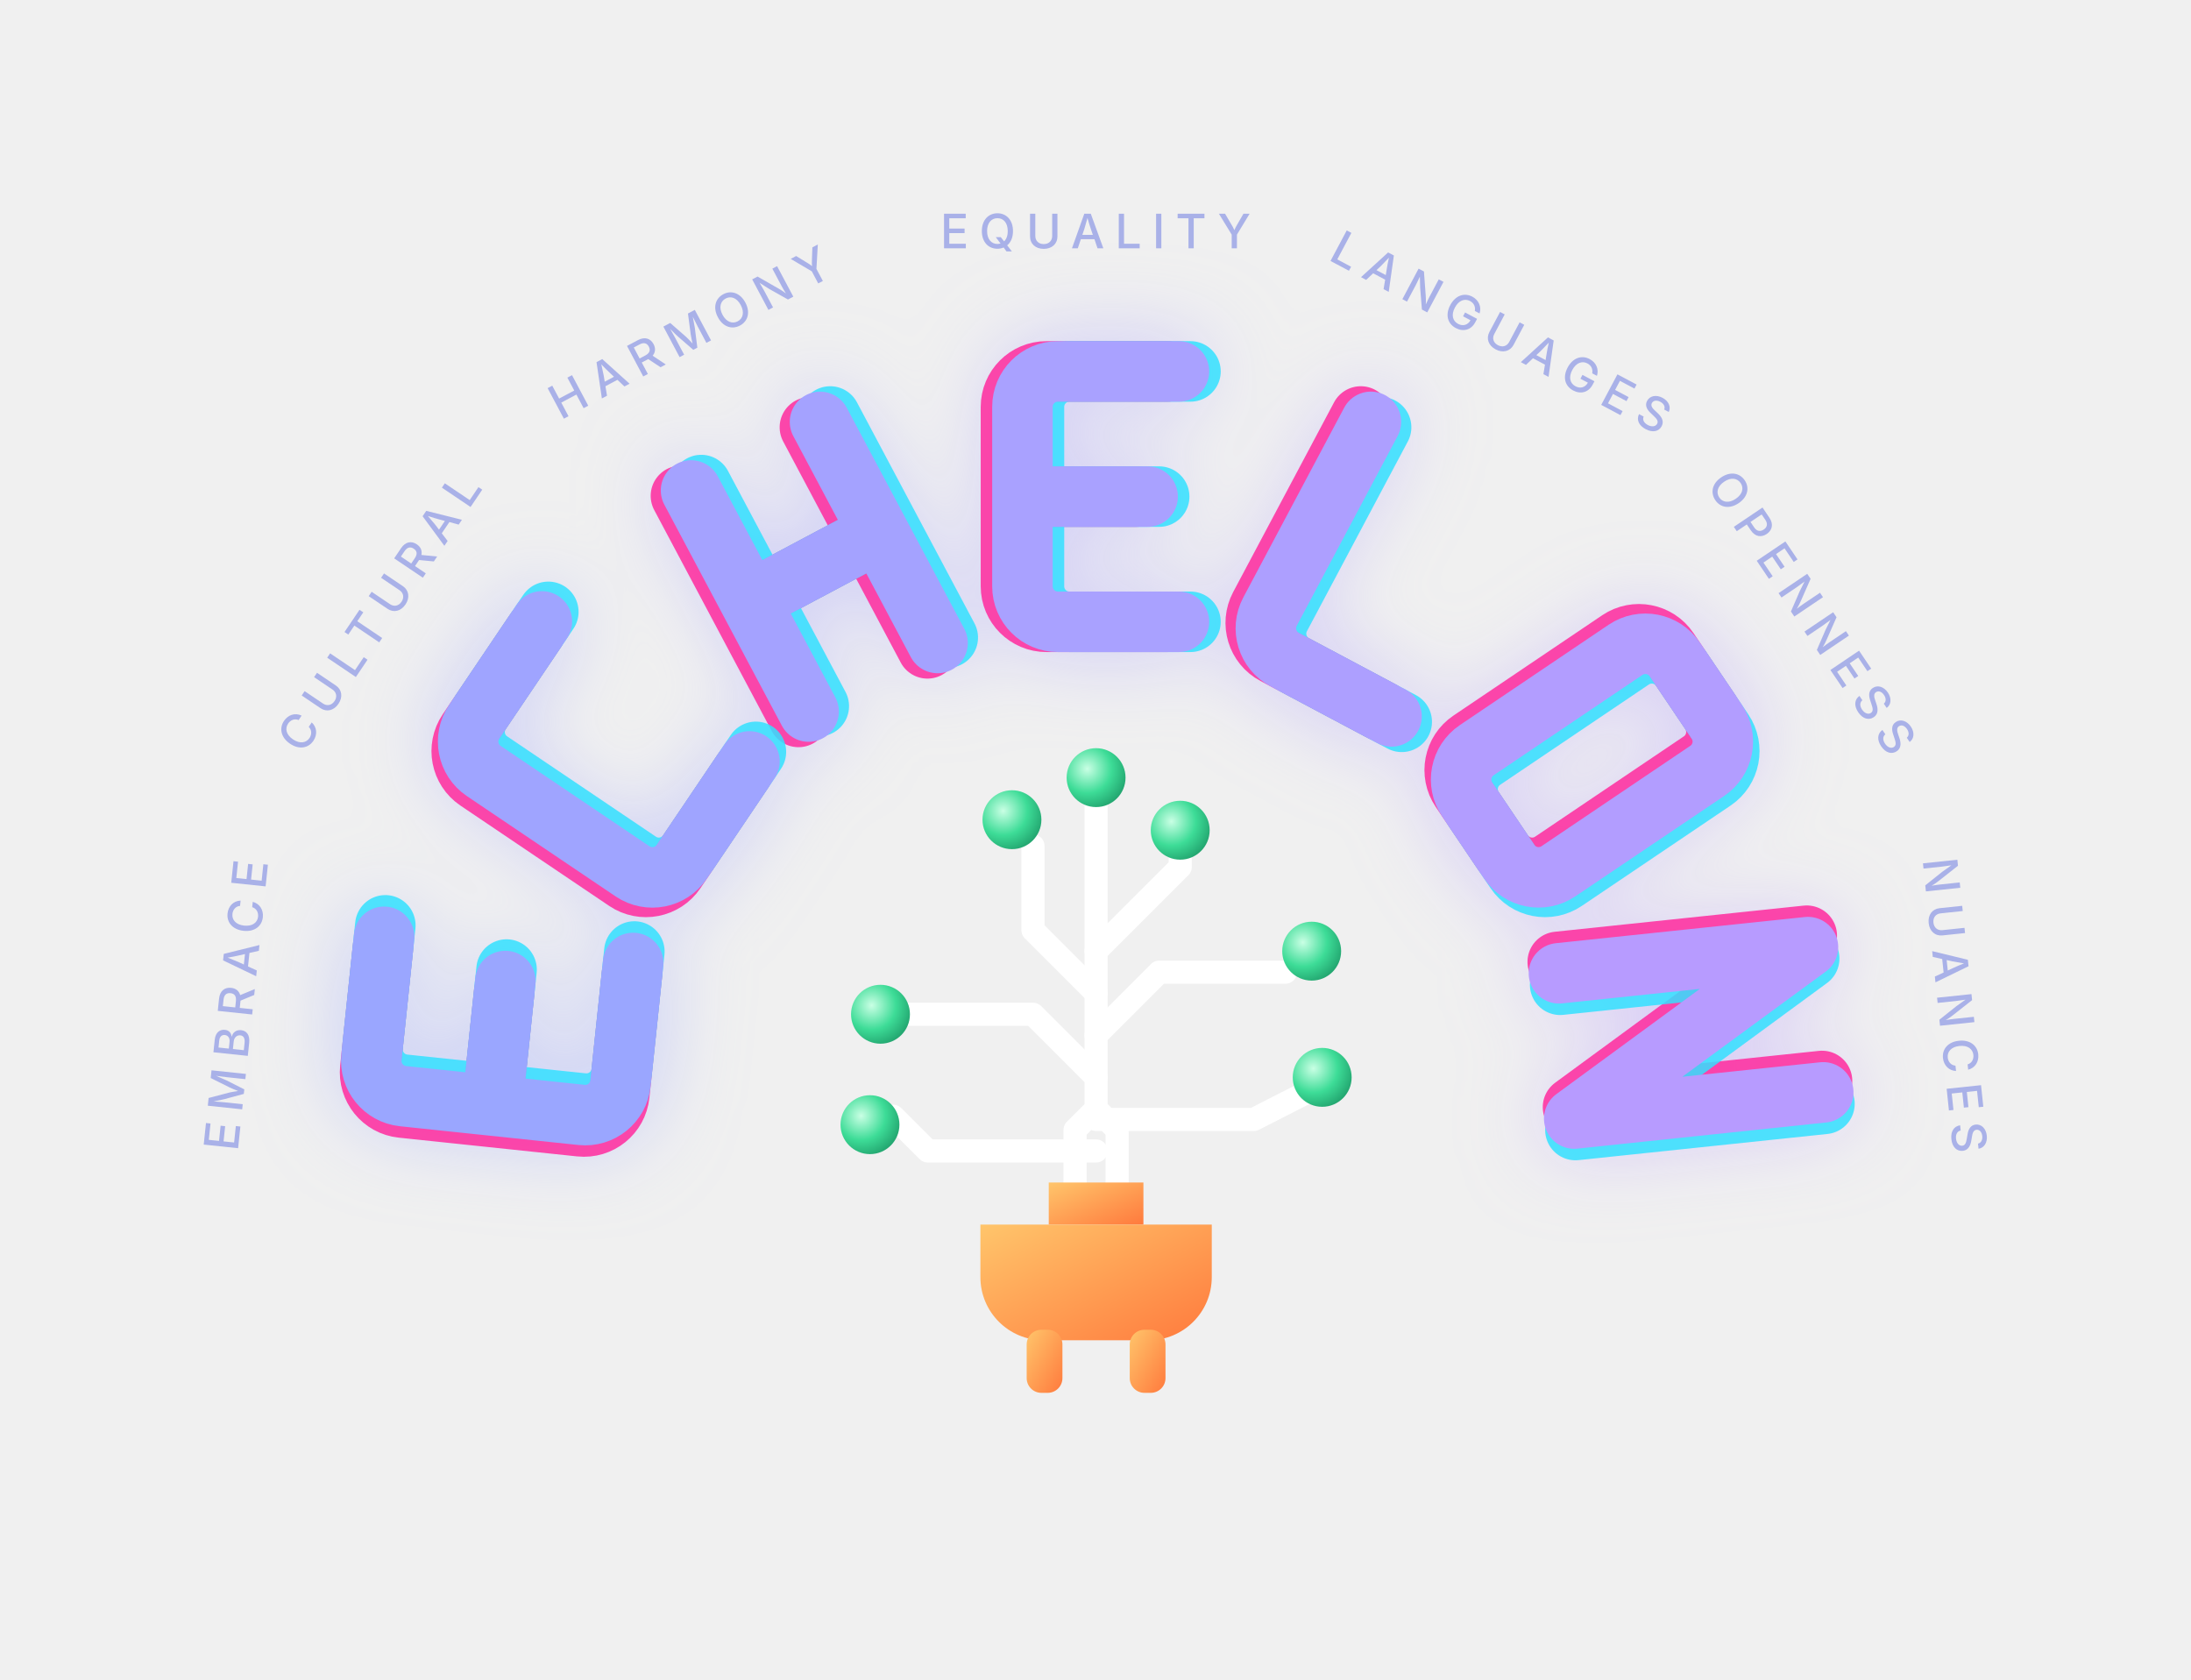
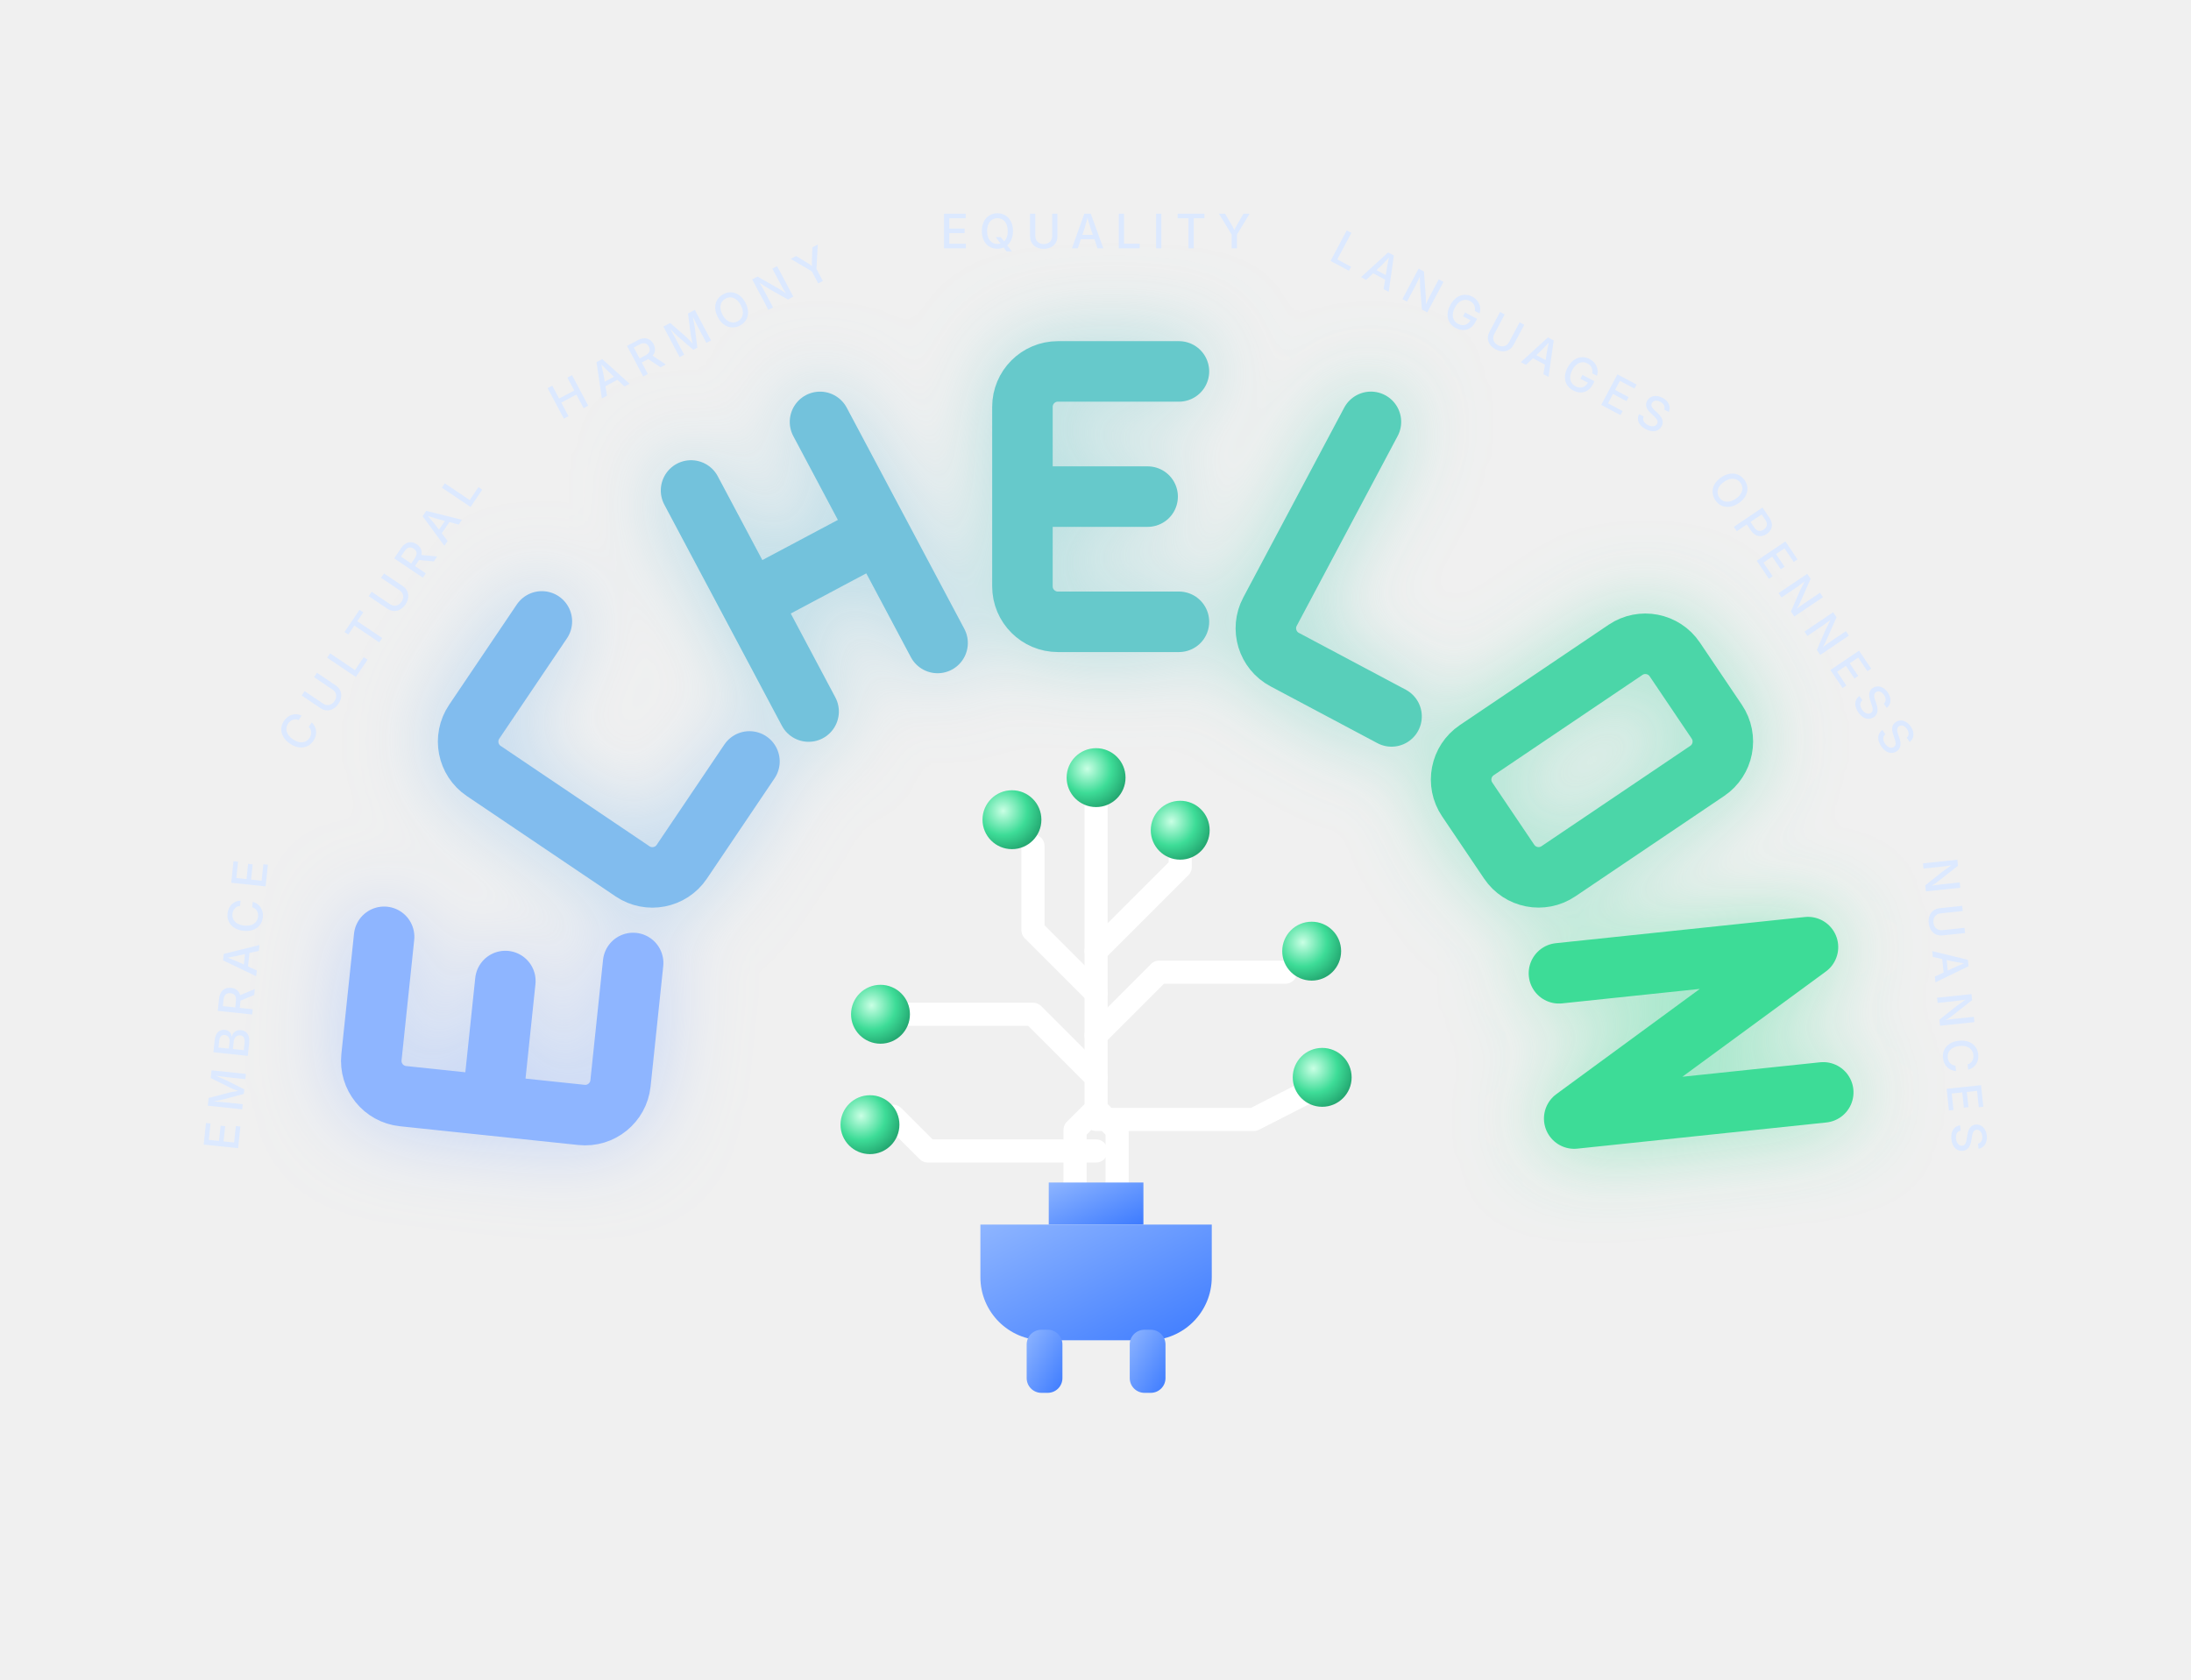
<svg xmlns="http://www.w3.org/2000/svg" viewBox="-150 -150 300 230" role="img" aria-label="Echelon: Embrace, Cultural, Harmony, Equality, Languages, Openness, Nuances">
  <defs>
    <filter id="d-a-glow" x="-30%" y="-30%" width="160%" height="160%">
      <feGaussianBlur stdDeviation="5.60" />
    </filter>
  </defs>
  <g fill="none" stroke-width="2.9" stroke-linecap="round" stroke-linejoin="round">
    <g filter="url(#d-a-glow)" opacity=".5">
-       <path d="M9 1H3.2A1.7 1.7 0 0 0 1.5 2.7V11.3A1.7 1.7 0 0 0 3.2 13H9M1.5 7H7.5" transform="rotate(-84.00) translate(-14.29 -102.00) scale(2.8571)" stroke="#9aa6ff" />
-       <path d="M9 1H3.2A1.7 1.7 0 0 0 1.5 2.7V11.3A1.7 1.7 0 0 0 3.2 13H9" transform="rotate(-56.00) translate(-14.29 -102.00) scale(2.8571)" stroke="#9fa4ff" />
-       <path d="M1.5 1V13M8.5 1V13M1.5 7H8.5" transform="rotate(-28.00) translate(-14.29 -102.00) scale(2.8571)" stroke="#a4a2ff" />
-       <path d="M9 1H3.2A1.7 1.7 0 0 0 1.5 2.7V11.3A1.7 1.7 0 0 0 3.2 13H9M1.5 7H7.5" transform="rotate(0.00) translate(-14.29 -102.00) scale(2.8571)" stroke="#a9a1ff" />
-       <path d="M1.5 1V11.3A1.7 1.7 0 0 0 3.2 13H9" transform="rotate(28.00) translate(-14.29 -102.00) scale(2.8571)" stroke="#ad9fff" />
-       <path d="M3.2 1H6.8A1.7 1.7 0 0 1 8.5 2.7V11.3A1.7 1.7 0 0 1 6.8 13H3.2A1.7 1.7 0 0 1 1.5 11.3V2.7A1.7 1.7 0 0 1 3.2 1Z" transform="rotate(56.00) translate(-14.29 -102.00) scale(2.8571)" stroke="#b29dff" />
-       <path d="M1.5 13V1L8.5 13V1" transform="rotate(84.00) translate(-14.29 -102.00) scale(2.8571)" stroke="#b79bff" />
+       <path d="M9 1H3.2A1.7 1.7 0 0 0 1.5 2.7V11.3A1.7 1.7 0 0 0 3.2 13H9M1.5 7H7.5" transform="rotate(-84.00) translate(-14.29 -102.00) scale(2.8571)" stroke="#8eb5ff" />
+       <path d="M9 1H3.2A1.7 1.7 0 0 0 1.5 2.7V11.3A1.7 1.7 0 0 0 3.2 13H9" transform="rotate(-56.00) translate(-14.29 -102.00) scale(2.8571)" stroke="#81bcee" />
+       <path d="M1.5 1V13M8.5 1V13M1.5 7H8.5" transform="rotate(-28.00) translate(-14.29 -102.00) scale(2.8571)" stroke="#73c2dc" />
+       <path d="M9 1H3.2A1.7 1.7 0 0 0 1.5 2.7V11.3A1.7 1.7 0 0 0 3.2 13H9M1.5 7H7.5" transform="rotate(0.00) translate(-14.29 -102.00) scale(2.8571)" stroke="#66c9cb" />
+       <path d="M1.5 1V11.3A1.7 1.7 0 0 0 3.2 13H9" transform="rotate(28.00) translate(-14.29 -102.00) scale(2.8571)" stroke="#58cfba" />
+       <path d="M3.2 1H6.8A1.7 1.7 0 0 1 8.5 2.7V11.3A1.7 1.7 0 0 1 6.8 13H3.2A1.7 1.7 0 0 1 1.5 11.3V2.7A1.7 1.7 0 0 1 3.2 1Z" transform="rotate(56.00) translate(-14.29 -102.00) scale(2.8571)" stroke="#4bd6a8" />
+       <path d="M1.5 13V1L8.5 13V1" transform="rotate(84.00) translate(-14.29 -102.00) scale(2.8571)" stroke="#3ddc97" />
    </g>
-     <path d="M9 1H3.2A1.7 1.7 0 0 0 1.5 2.7V11.3A1.7 1.7 0 0 0 3.2 13H9M1.5 7H7.5" transform="rotate(-84.00) translate(-15.86 -102.00) scale(2.8571)" stroke="#FF2A9D" opacity="0.85" />
-     <path d="M9 1H3.2A1.7 1.7 0 0 0 1.5 2.7V11.3A1.7 1.7 0 0 0 3.2 13H9" transform="rotate(-56.00) translate(-15.86 -102.00) scale(2.8571)" stroke="#FF2A9D" opacity="0.85" />
-     <path d="M1.5 1V13M8.5 1V13M1.5 7H8.5" transform="rotate(-28.00) translate(-15.86 -102.00) scale(2.8571)" stroke="#FF2A9D" opacity="0.85" />
-     <path d="M9 1H3.2A1.7 1.7 0 0 0 1.5 2.7V11.3A1.7 1.7 0 0 0 3.2 13H9M1.5 7H7.5" transform="rotate(0.00) translate(-15.86 -102.00) scale(2.8571)" stroke="#FF2A9D" opacity="0.85" />
-     <path d="M1.5 1V11.3A1.7 1.7 0 0 0 3.2 13H9" transform="rotate(28.00) translate(-15.86 -102.00) scale(2.8571)" stroke="#FF2A9D" opacity="0.85" />
-     <path d="M3.2 1H6.8A1.7 1.7 0 0 1 8.5 2.7V11.3A1.7 1.7 0 0 1 6.8 13H3.2A1.7 1.7 0 0 1 1.5 11.3V2.7A1.7 1.7 0 0 1 3.2 1Z" transform="rotate(56.00) translate(-15.86 -102.00) scale(2.8571)" stroke="#FF2A9D" opacity="0.85" />
-     <path d="M1.5 13V1L8.5 13V1" transform="rotate(84.00) translate(-15.86 -102.00) scale(2.8571)" stroke="#FF2A9D" opacity="0.85" />
-     <path d="M9 1H3.2A1.7 1.7 0 0 0 1.5 2.7V11.3A1.7 1.7 0 0 0 3.2 13H9M1.5 7H7.5" transform="rotate(-84.00) translate(-12.71 -102.00) scale(2.8571)" stroke="#33E1FF" opacity="0.85" />
-     <path d="M9 1H3.2A1.7 1.7 0 0 0 1.5 2.7V11.3A1.7 1.7 0 0 0 3.2 13H9" transform="rotate(-56.00) translate(-12.71 -102.00) scale(2.8571)" stroke="#33E1FF" opacity="0.85" />
-     <path d="M1.5 1V13M8.5 1V13M1.5 7H8.5" transform="rotate(-28.00) translate(-12.71 -102.00) scale(2.8571)" stroke="#33E1FF" opacity="0.85" />
-     <path d="M9 1H3.2A1.7 1.7 0 0 0 1.5 2.7V11.3A1.7 1.7 0 0 0 3.2 13H9M1.5 7H7.5" transform="rotate(0.00) translate(-12.71 -102.00) scale(2.8571)" stroke="#33E1FF" opacity="0.85" />
-     <path d="M1.5 1V11.3A1.7 1.7 0 0 0 3.2 13H9" transform="rotate(28.00) translate(-12.71 -102.00) scale(2.8571)" stroke="#33E1FF" opacity="0.85" />
-     <path d="M3.2 1H6.8A1.7 1.7 0 0 1 8.5 2.7V11.3A1.7 1.7 0 0 1 6.8 13H3.2A1.7 1.7 0 0 1 1.5 11.3V2.7A1.7 1.7 0 0 1 3.2 1Z" transform="rotate(56.00) translate(-12.71 -102.00) scale(2.8571)" stroke="#33E1FF" opacity="0.85" />
-     <path d="M1.5 13V1L8.5 13V1" transform="rotate(84.00) translate(-12.71 -102.00) scale(2.8571)" stroke="#33E1FF" opacity="0.85" />
-     <path d="M9 1H3.2A1.7 1.7 0 0 0 1.5 2.7V11.3A1.7 1.7 0 0 0 3.2 13H9M1.5 7H7.5" transform="rotate(-84.00) translate(-14.29 -102.00) scale(2.8571)" stroke="#9aa6ff" />
-     <path d="M9 1H3.2A1.7 1.7 0 0 0 1.5 2.7V11.3A1.7 1.7 0 0 0 3.2 13H9" transform="rotate(-56.00) translate(-14.29 -102.00) scale(2.8571)" stroke="#9fa4ff" />
-     <path d="M1.5 1V13M8.5 1V13M1.5 7H8.5" transform="rotate(-28.00) translate(-14.29 -102.00) scale(2.8571)" stroke="#a4a2ff" />
-     <path d="M9 1H3.2A1.7 1.7 0 0 0 1.5 2.7V11.3A1.7 1.7 0 0 0 3.2 13H9M1.5 7H7.5" transform="rotate(0.00) translate(-14.29 -102.00) scale(2.8571)" stroke="#a9a1ff" />
-     <path d="M1.5 1V11.3A1.7 1.7 0 0 0 3.2 13H9" transform="rotate(28.00) translate(-14.29 -102.00) scale(2.8571)" stroke="#ad9fff" />
-     <path d="M3.2 1H6.8A1.7 1.7 0 0 1 8.5 2.7V11.3A1.7 1.7 0 0 1 6.8 13H3.2A1.7 1.7 0 0 1 1.5 11.3V2.7A1.7 1.7 0 0 1 3.2 1Z" transform="rotate(56.00) translate(-14.29 -102.00) scale(2.8571)" stroke="#b29dff" />
-     <path d="M1.5 13V1L8.5 13V1" transform="rotate(84.00) translate(-14.29 -102.00) scale(2.8571)" stroke="#b79bff" />
+     <path d="M9 1H3.2A1.7 1.7 0 0 0 1.5 2.7V11.3A1.7 1.7 0 0 0 3.2 13H9M1.5 7H7.5" transform="rotate(-84.00) translate(-14.29 -102.00) scale(2.8571)" stroke="#8eb5ff" />
+     <path d="M9 1H3.2A1.7 1.7 0 0 0 1.5 2.7V11.3A1.7 1.7 0 0 0 3.2 13H9" transform="rotate(-56.00) translate(-14.29 -102.00) scale(2.8571)" stroke="#81bcee" />
+     <path d="M1.5 1V13M8.5 1V13M1.5 7H8.5" transform="rotate(-28.00) translate(-14.29 -102.00) scale(2.8571)" stroke="#73c2dc" />
+     <path d="M9 1H3.2A1.7 1.7 0 0 0 1.5 2.7V11.3A1.7 1.7 0 0 0 3.2 13H9M1.5 7H7.5" transform="rotate(0.00) translate(-14.29 -102.00) scale(2.8571)" stroke="#66c9cb" />
+     <path d="M1.5 1V11.3A1.7 1.7 0 0 0 3.2 13H9" transform="rotate(28.00) translate(-14.29 -102.00) scale(2.8571)" stroke="#58cfba" />
+     <path d="M3.2 1H6.8A1.7 1.7 0 0 1 8.5 2.7V11.3A1.7 1.7 0 0 1 6.8 13H3.2A1.7 1.7 0 0 1 1.5 11.3V2.7A1.7 1.7 0 0 1 3.2 1Z" transform="rotate(56.00) translate(-14.29 -102.00) scale(2.8571)" stroke="#4bd6a8" />
+     <path d="M1.5 13V1L8.5 13V1" transform="rotate(84.00) translate(-14.29 -102.00) scale(2.8571)" stroke="#3ddc97" />
  </g>
-   <g class="arch-words" fill="#A9B1E8" font-size="6.5" font-family="Satoshi, Inter, system-ui, sans-serif" font-weight="500" letter-spacing="1.43" text-anchor="middle">
+   <g class="arch-words" fill="#DCE9FF" font-size="6.5" font-family="Satoshi, Inter, system-ui, sans-serif" font-weight="500" letter-spacing="1.43" text-anchor="middle">
    <text transform="rotate(-84.00) translate(0 -116.00)">EMBRACE</text>
    <text transform="rotate(-56.00) translate(0 -116.00)">CULTURAL</text>
    <text transform="rotate(-28.00) translate(0 -116.00)">HARMONY</text>
    <text transform="rotate(0.00) translate(0 -116.00)">EQUALITY</text>
    <text transform="rotate(28.00) translate(0 -116.00)">LANGUAGES</text>
    <text transform="rotate(56.00) translate(0 -116.00)">OPENNESS</text>
    <text transform="rotate(84.00) translate(0 -116.00)">NUANCES</text>
  </g>
  <g transform="translate(-46 -50) scale(1.44)">
    <defs>
      <radialGradient id="d-e-node" cx=".35" cy=".35" r=".75">
        <stop offset="0" stop-color="#C9FFE4" />
        <stop offset=".55" stop-color="#3DDC97" />
        <stop offset="1" stop-color="#1F9E6A" />
      </radialGradient>
      <linearGradient id="d-e-plug" x1="0" y1="0" x2="1" y2="1">
-         <stop offset="0" stop-color="#FFC56B" />
-         <stop offset="1" stop-color="#FF7A3D" />
+         <stop offset="0" stop-color="#8EB5FF" />
+         <stop offset="1" stop-color="#3D7BFF" />
      </linearGradient>
    </defs>
    <g fill="none" stroke="#FFFFFF" stroke-width="2.2" stroke-linecap="round" stroke-linejoin="round">
      <path d="M30 43V38L32 36L34 38V43M32 36V7" />
      <path d="M32 33L26 27H14M32 25L26 19V11M32 40H16L12.7 36.7" />
      <path d="M32 29L38 23H50M32 21L40 13V12M32 37H47L51.7 34.6" />
    </g>
    <circle cx="32" cy="4.5" r="2.8" fill="url(#d-e-node)" />
    <circle cx="11.5" cy="27" r="2.8" fill="url(#d-e-node)" />
    <circle cx="52.5" cy="21" r="2.8" fill="url(#d-e-node)" />
    <circle cx="24" cy="8.5" r="2.8" fill="url(#d-e-node)" />
    <circle cx="40" cy="9.5" r="2.8" fill="url(#d-e-node)" />
    <circle cx="10.5" cy="37.5" r="2.8" fill="url(#d-e-node)" />
    <circle cx="53.5" cy="33" r="2.8" fill="url(#d-e-node)" />
    <path d="M27.5 43H36.5V47H27.5Z" fill="url(#d-e-plug)" />
    <path d="M21 47H43V52A6 6 0 0 1 37 58H27A6 6 0 0 1 21 52Z" fill="url(#d-e-plug)" />
    <rect x="25.4" y="57" width="3.4" height="6" rx="1.4" fill="url(#d-e-plug)" />
    <rect x="35.2" y="57" width="3.4" height="6" rx="1.4" fill="url(#d-e-plug)" />
  </g>
</svg>
